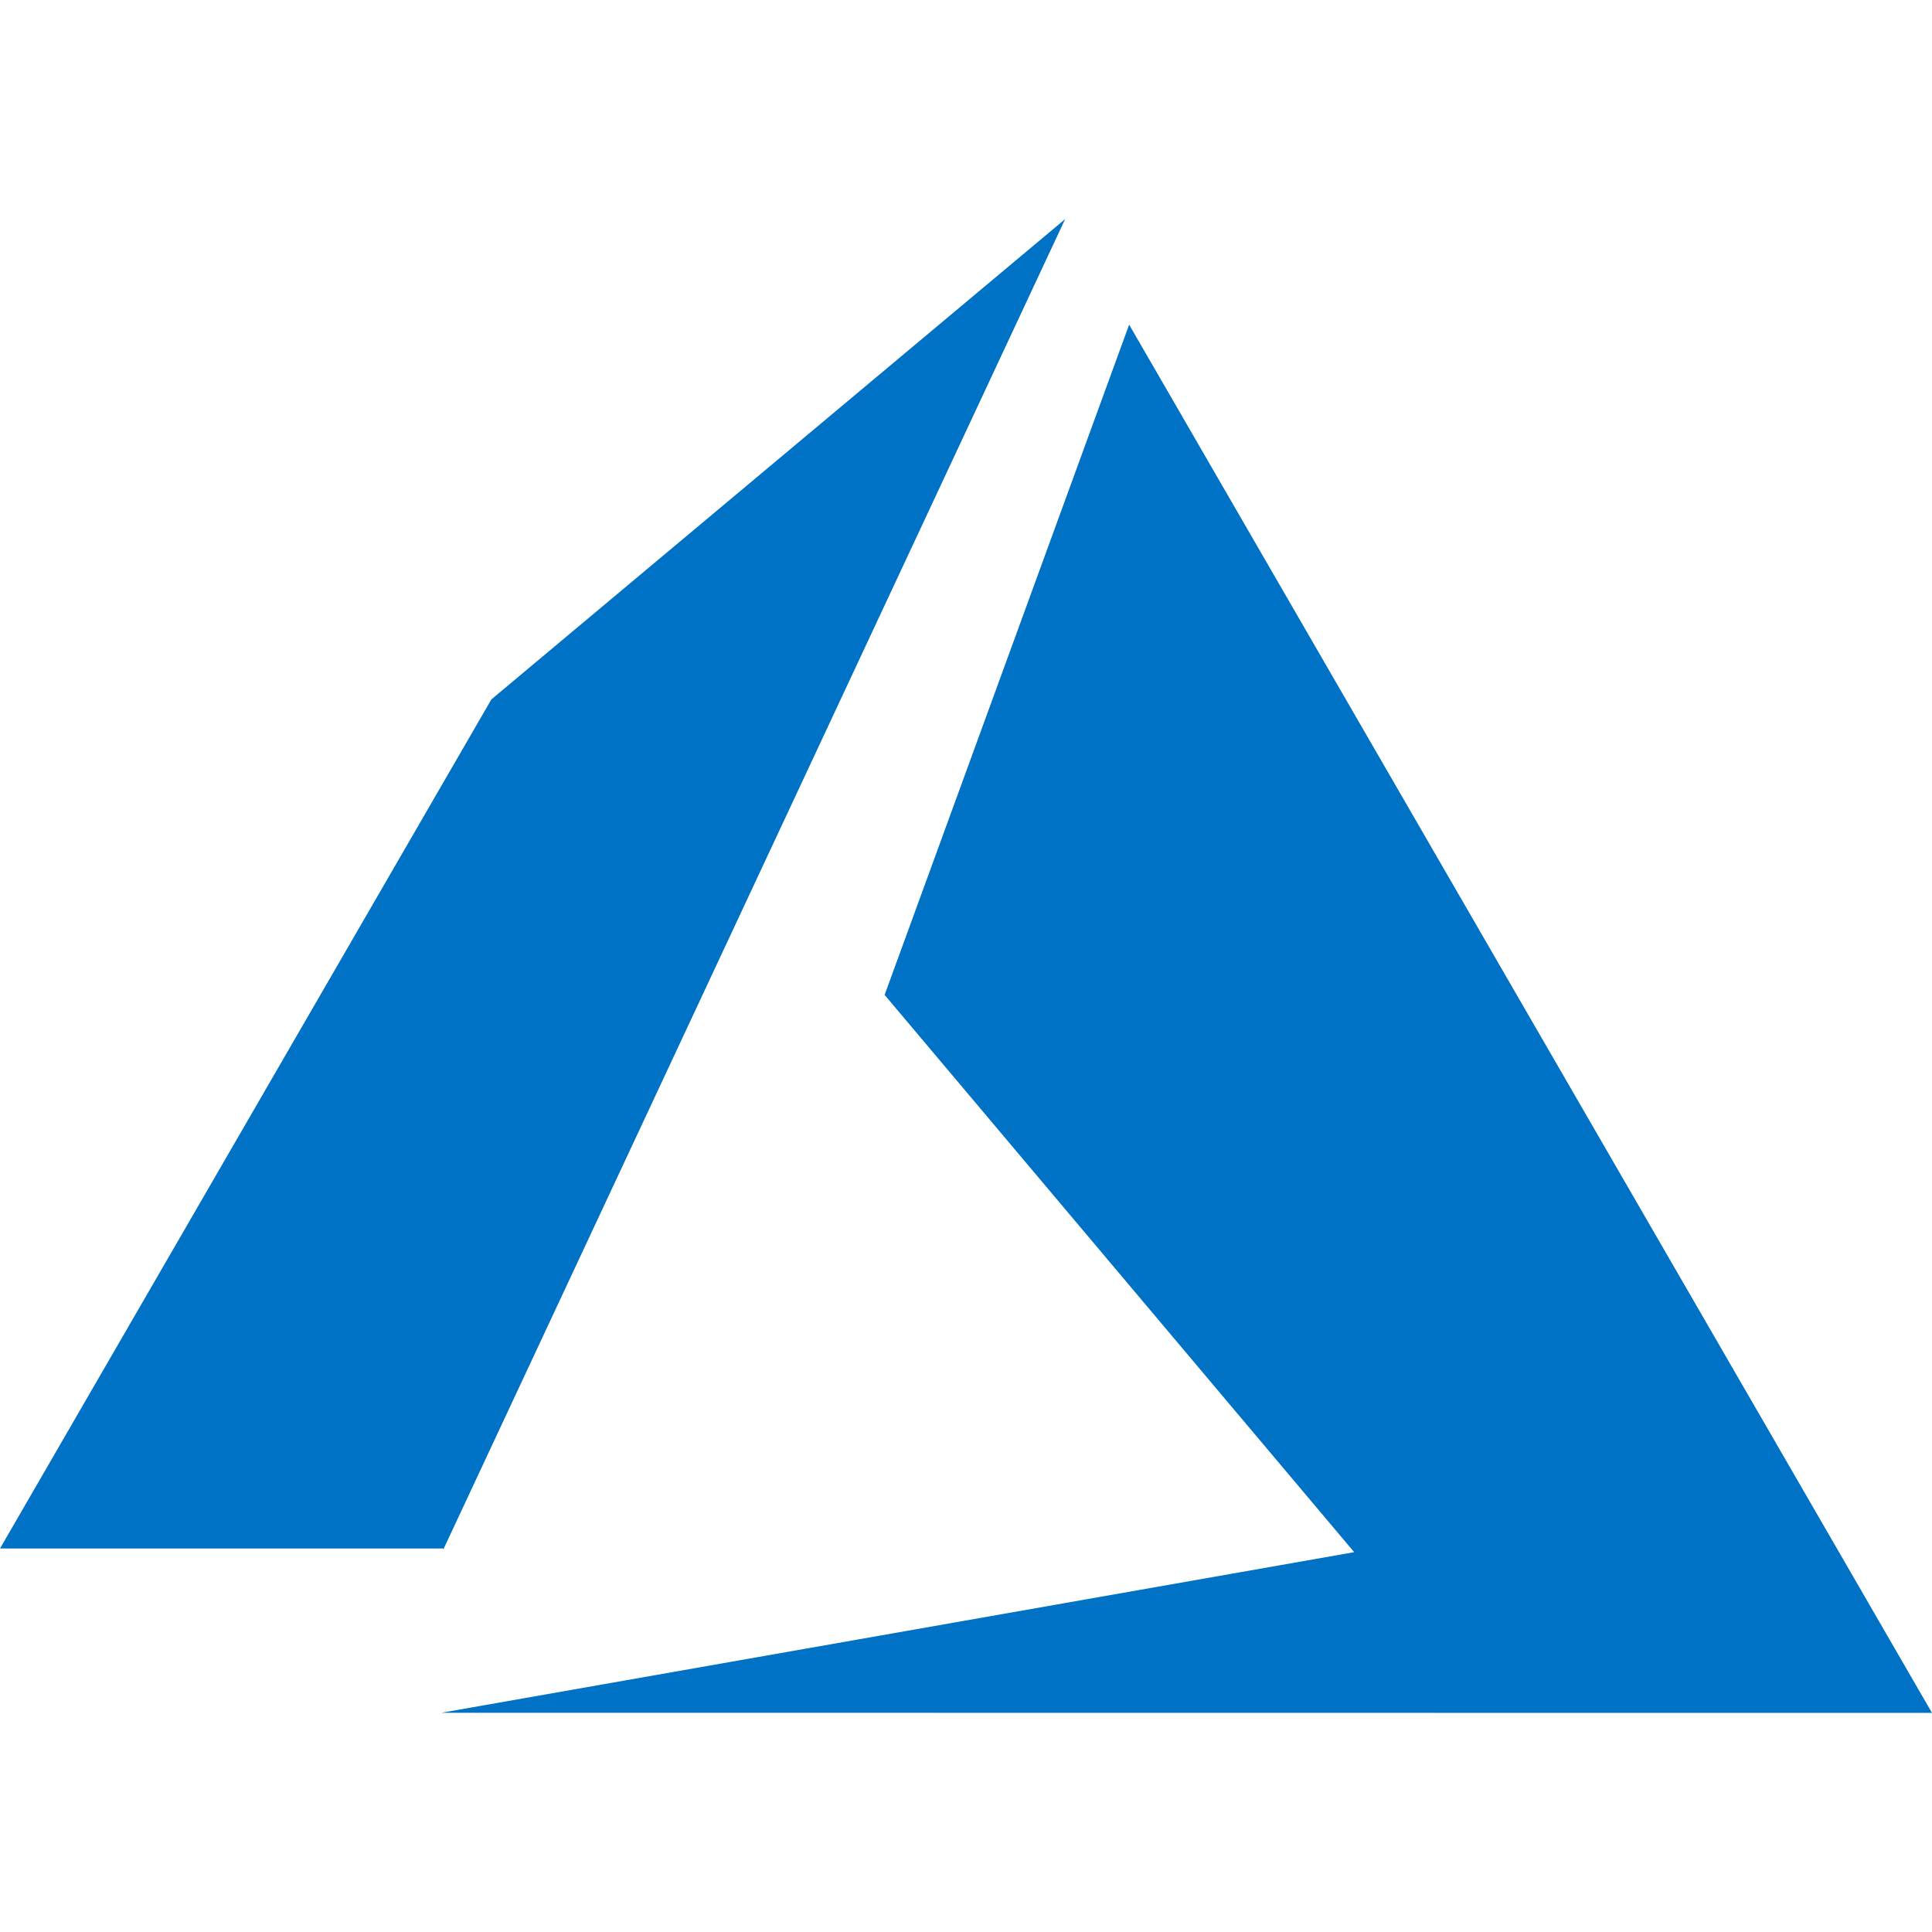
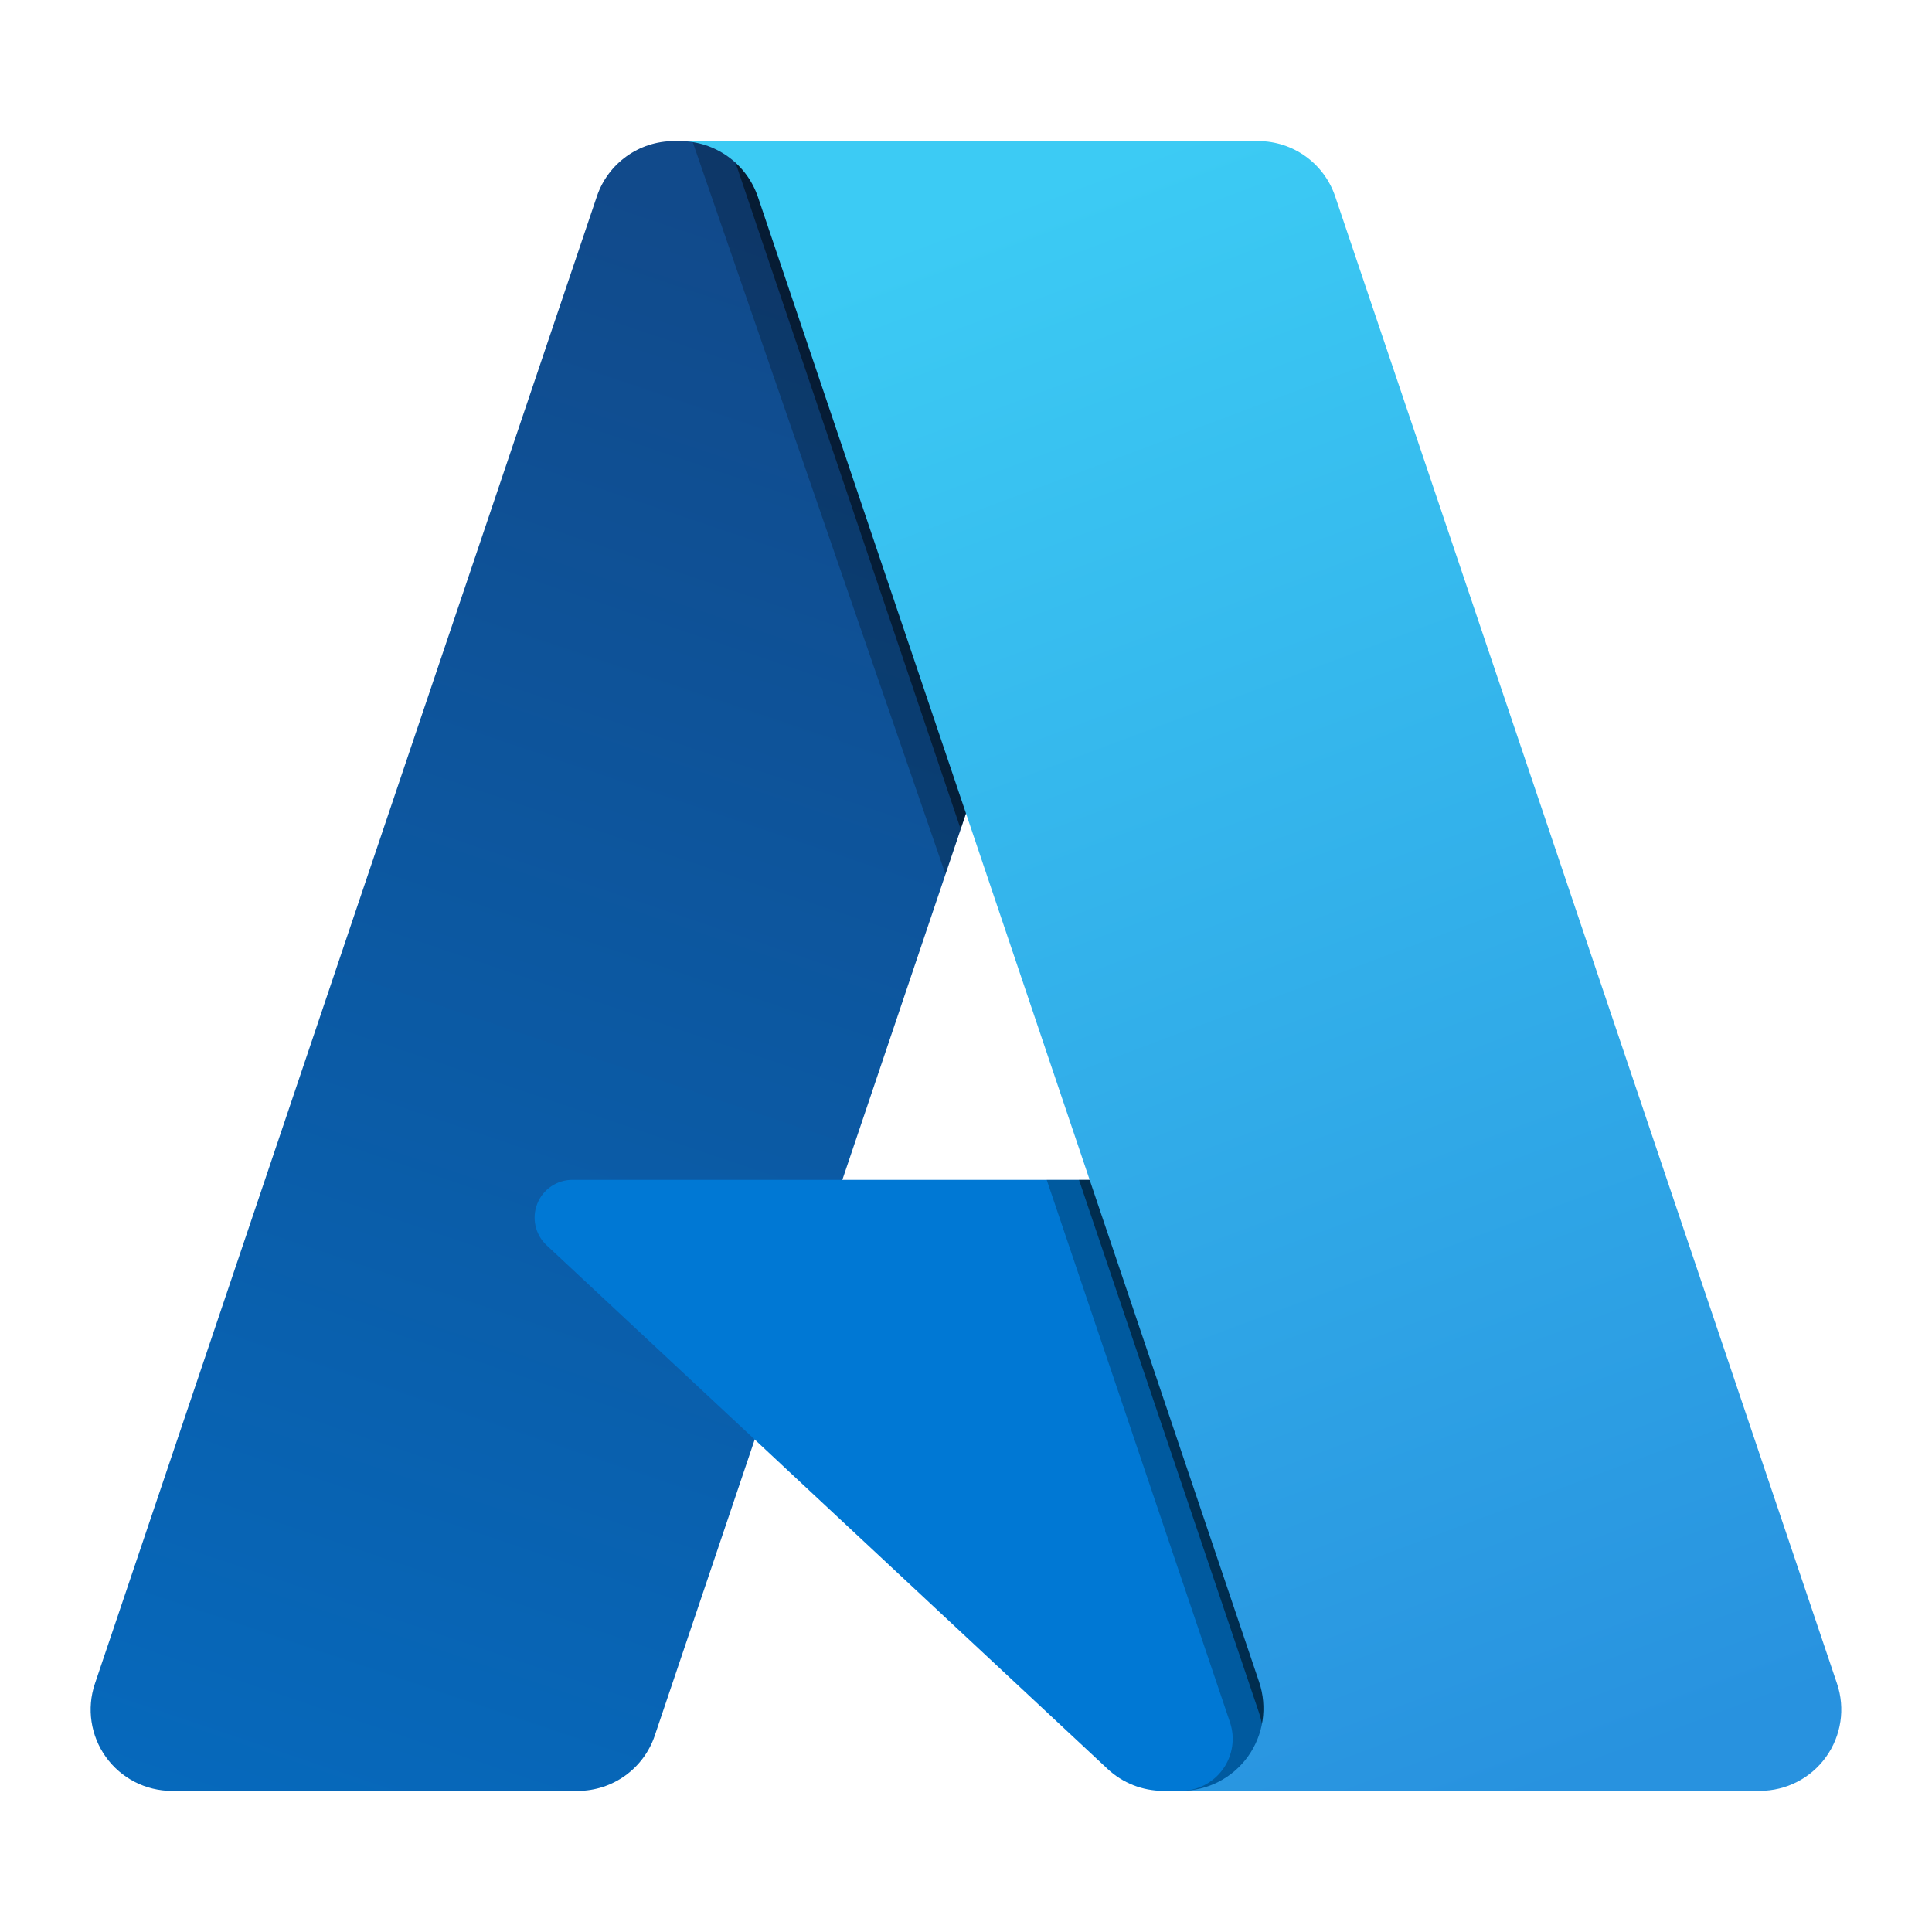
- <svg xmlns="http://www.w3.org/2000/svg" height="28" width="28" version="1.1" viewBox="0 0 50 50">
+ <svg xmlns="http://www.w3.org/2000/svg" id="e1dbf7dd-f1b1-4bb8-abd8-40f19cf0ddeb" width="32" height="32" viewBox="0 0 32 32">
+   <defs>
+     <linearGradient id="f069caa6-84f1-4be4-82b7-9c017f3ae32f" x1="-805.695" y1="119.638" x2="-814.607" y2="93.309" gradientTransform="matrix(1, 0, 0, -1, 820, 124)" gradientUnits="userSpaceOnUse">
+       <stop offset="0" stop-color="#114a8b" />
+       <stop offset="1" stop-color="#0669bc" />
+     </linearGradient>
+     <linearGradient id="f16358cd-6714-426a-b248-367e0a42901f" x1="-804.063" y1="120.406" x2="-794.281" y2="94.343" gradientTransform="matrix(1, 0, 0, -1, 820, 124)" gradientUnits="userSpaceOnUse">
+       <stop offset="0" stop-color="#3ccbf4" />
+       <stop offset="1" stop-color="#2892df" />
+     </linearGradient>
+   </defs>
  <g>
-     <path fill="#0072C6" d="M11.423,44.326l23.623-4.156L22.894,25.748l6.328-17.346L50,44.33L11.423,44.326z M27.566,5.67L11.469,40.109v-0.034H0l12.717-21.975L27.566,5.67z" />
+     <path d="M11.161,2.337h8.598L10.845,28.747a1.346,1.346,0,0,1-1.275.916H2.847a1.346,1.346,0,0,1-1.275-1.776L9.886,3.253A1.346,1.346,0,0,1,11.161,2.337Z" fill="url(#f069caa6-84f1-4be4-82b7-9c017f3ae32f)" />
+     <path d="M23.031,19.542H9.481a.626.626,0,0,0-.427,1.084L18.346,29.3a1.346,1.346,0,0,0,.919.362h7.679Z" fill="#0078d4" />
+     <g opacity="0.5">
+       <path d="M20.619,29.663h6.317l-3.912-10.12H17.872l2.98,8.821A1.361,1.361,0,0,1,20.619,29.663Z" />
+       <path d="M15.911,13.73,19.756,2.337h-7.801a1.361,1.361,0,0,1,.261.456Z" />
+     </g>
+     <g opacity="0.5">
+       <path d="M11.468,2.337,15.66,14.48l.581-1.727-3.51-10.415Z" fill-opacity="0.5" />
+       <path d="M19.41,29.663l7.526,0-5.714,0a1.859,1.859,0,0,0,.111-1.462l-2.926-8.659h-1.07l3.035,8.983a.861.861,0,0,1-.816,1.137Z" fill-opacity="0.5" />
+     </g>
+     <path d="M22.115,3.253a1.346,1.346,0,0,0-1.275-.916H11.261a1.366,1.366,0,0,1,1.294.929l8.3,24.593a1.366,1.366,0,0,1-1.294,1.803h9.591a1.346,1.346,0,0,0,1.275-1.776Z" fill="url(#f16358cd-6714-426a-b248-367e0a42901f)" />
  </g>
</svg>
